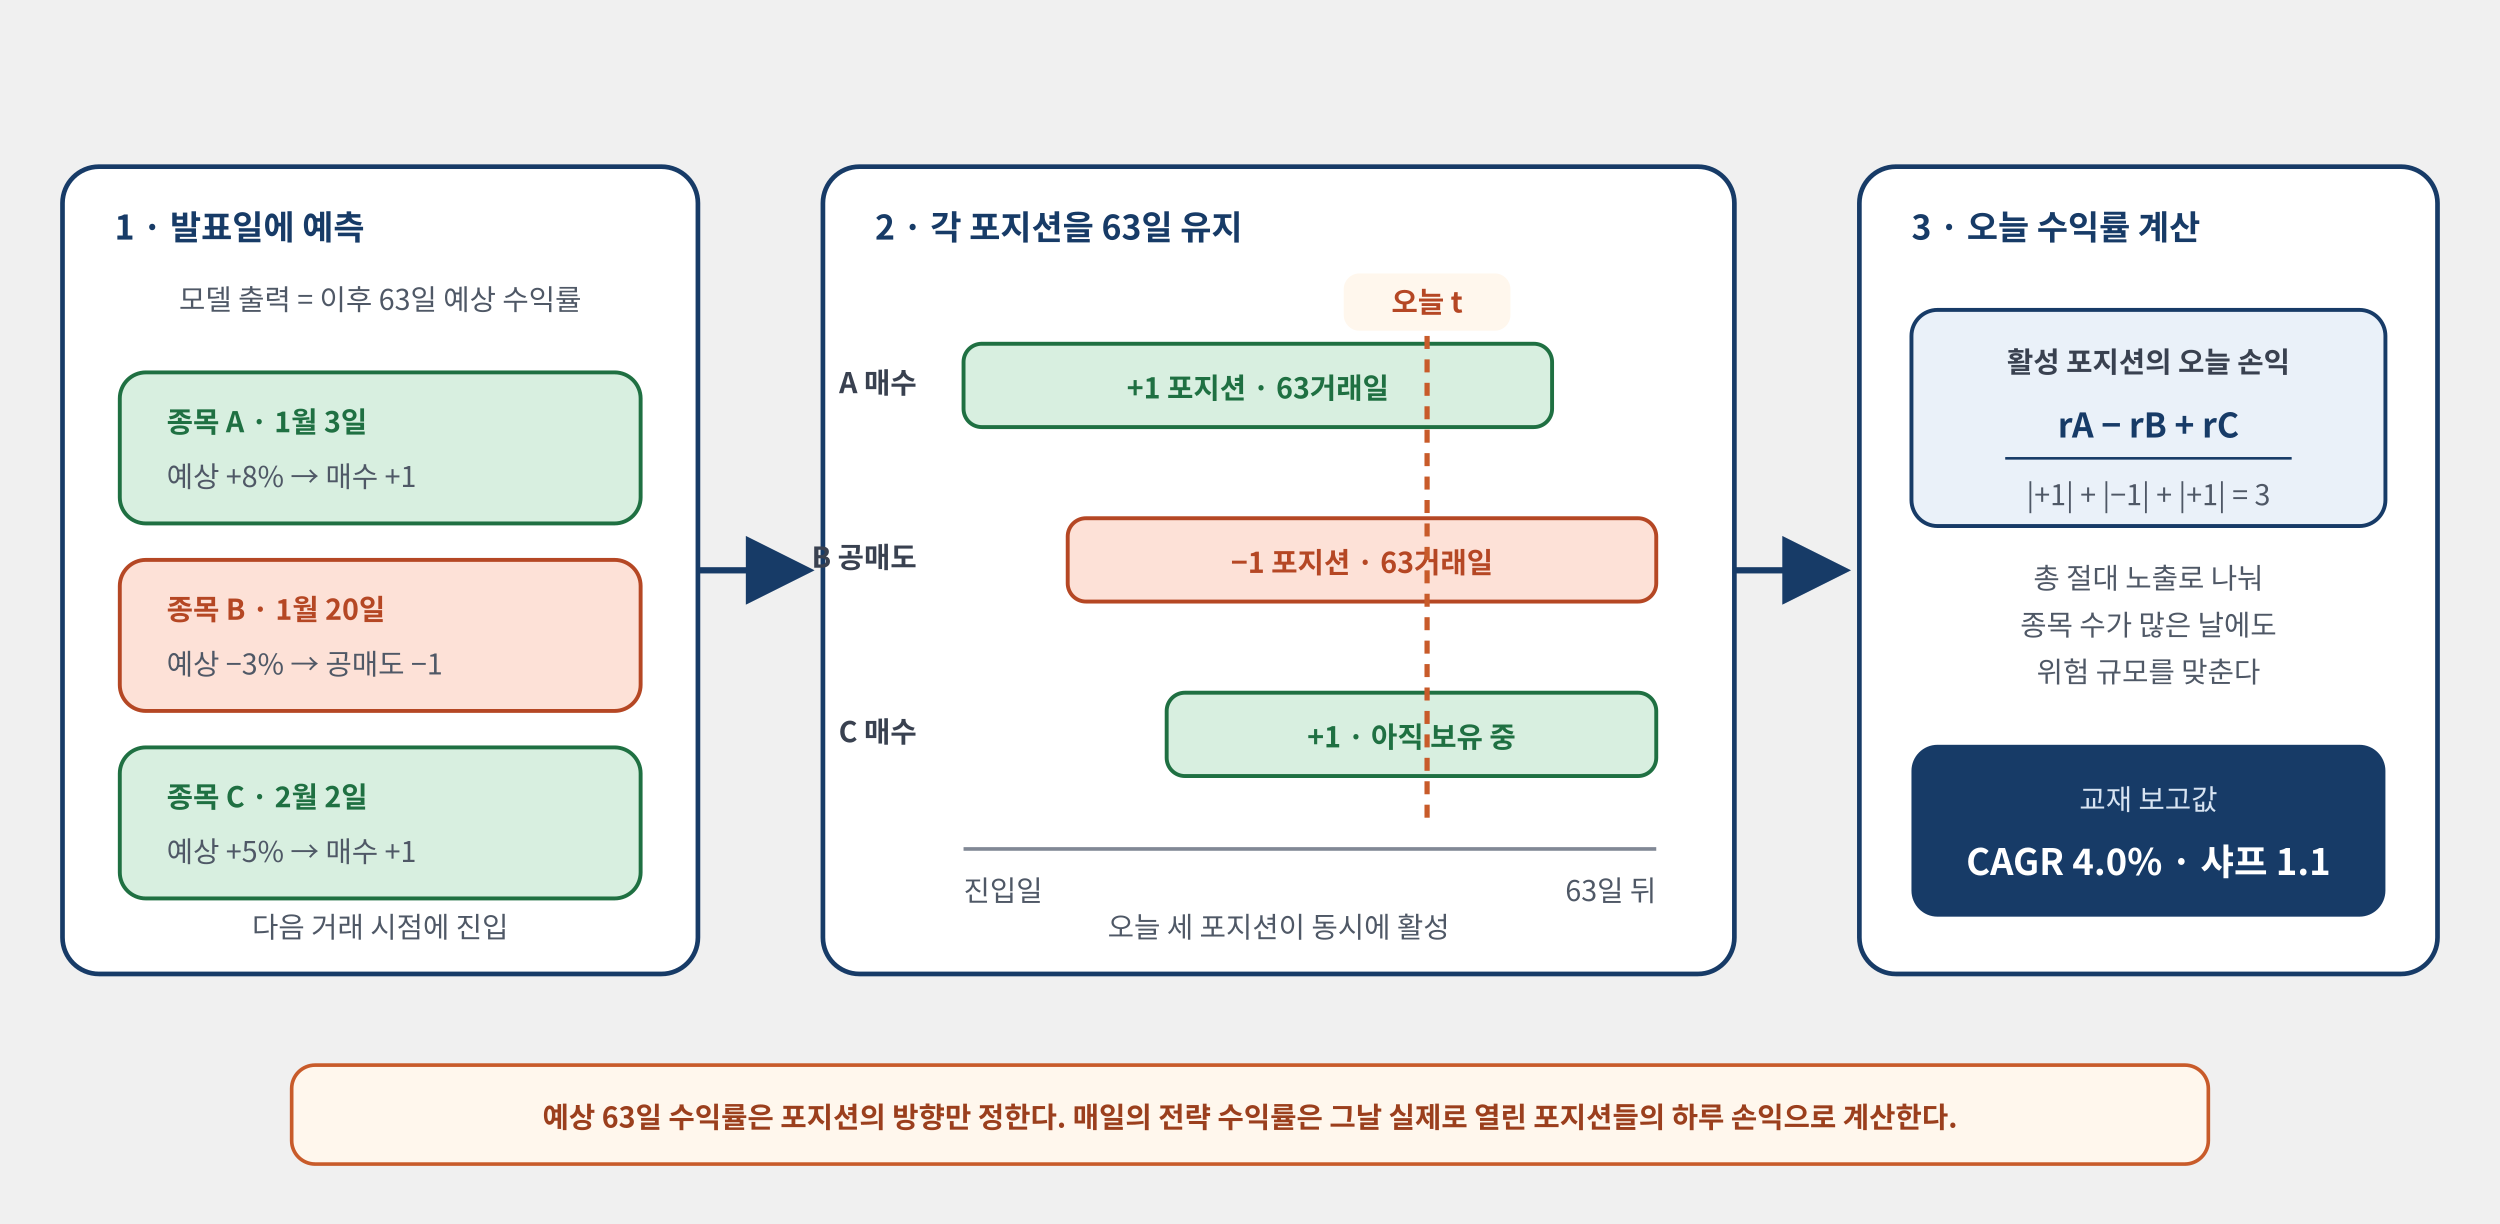
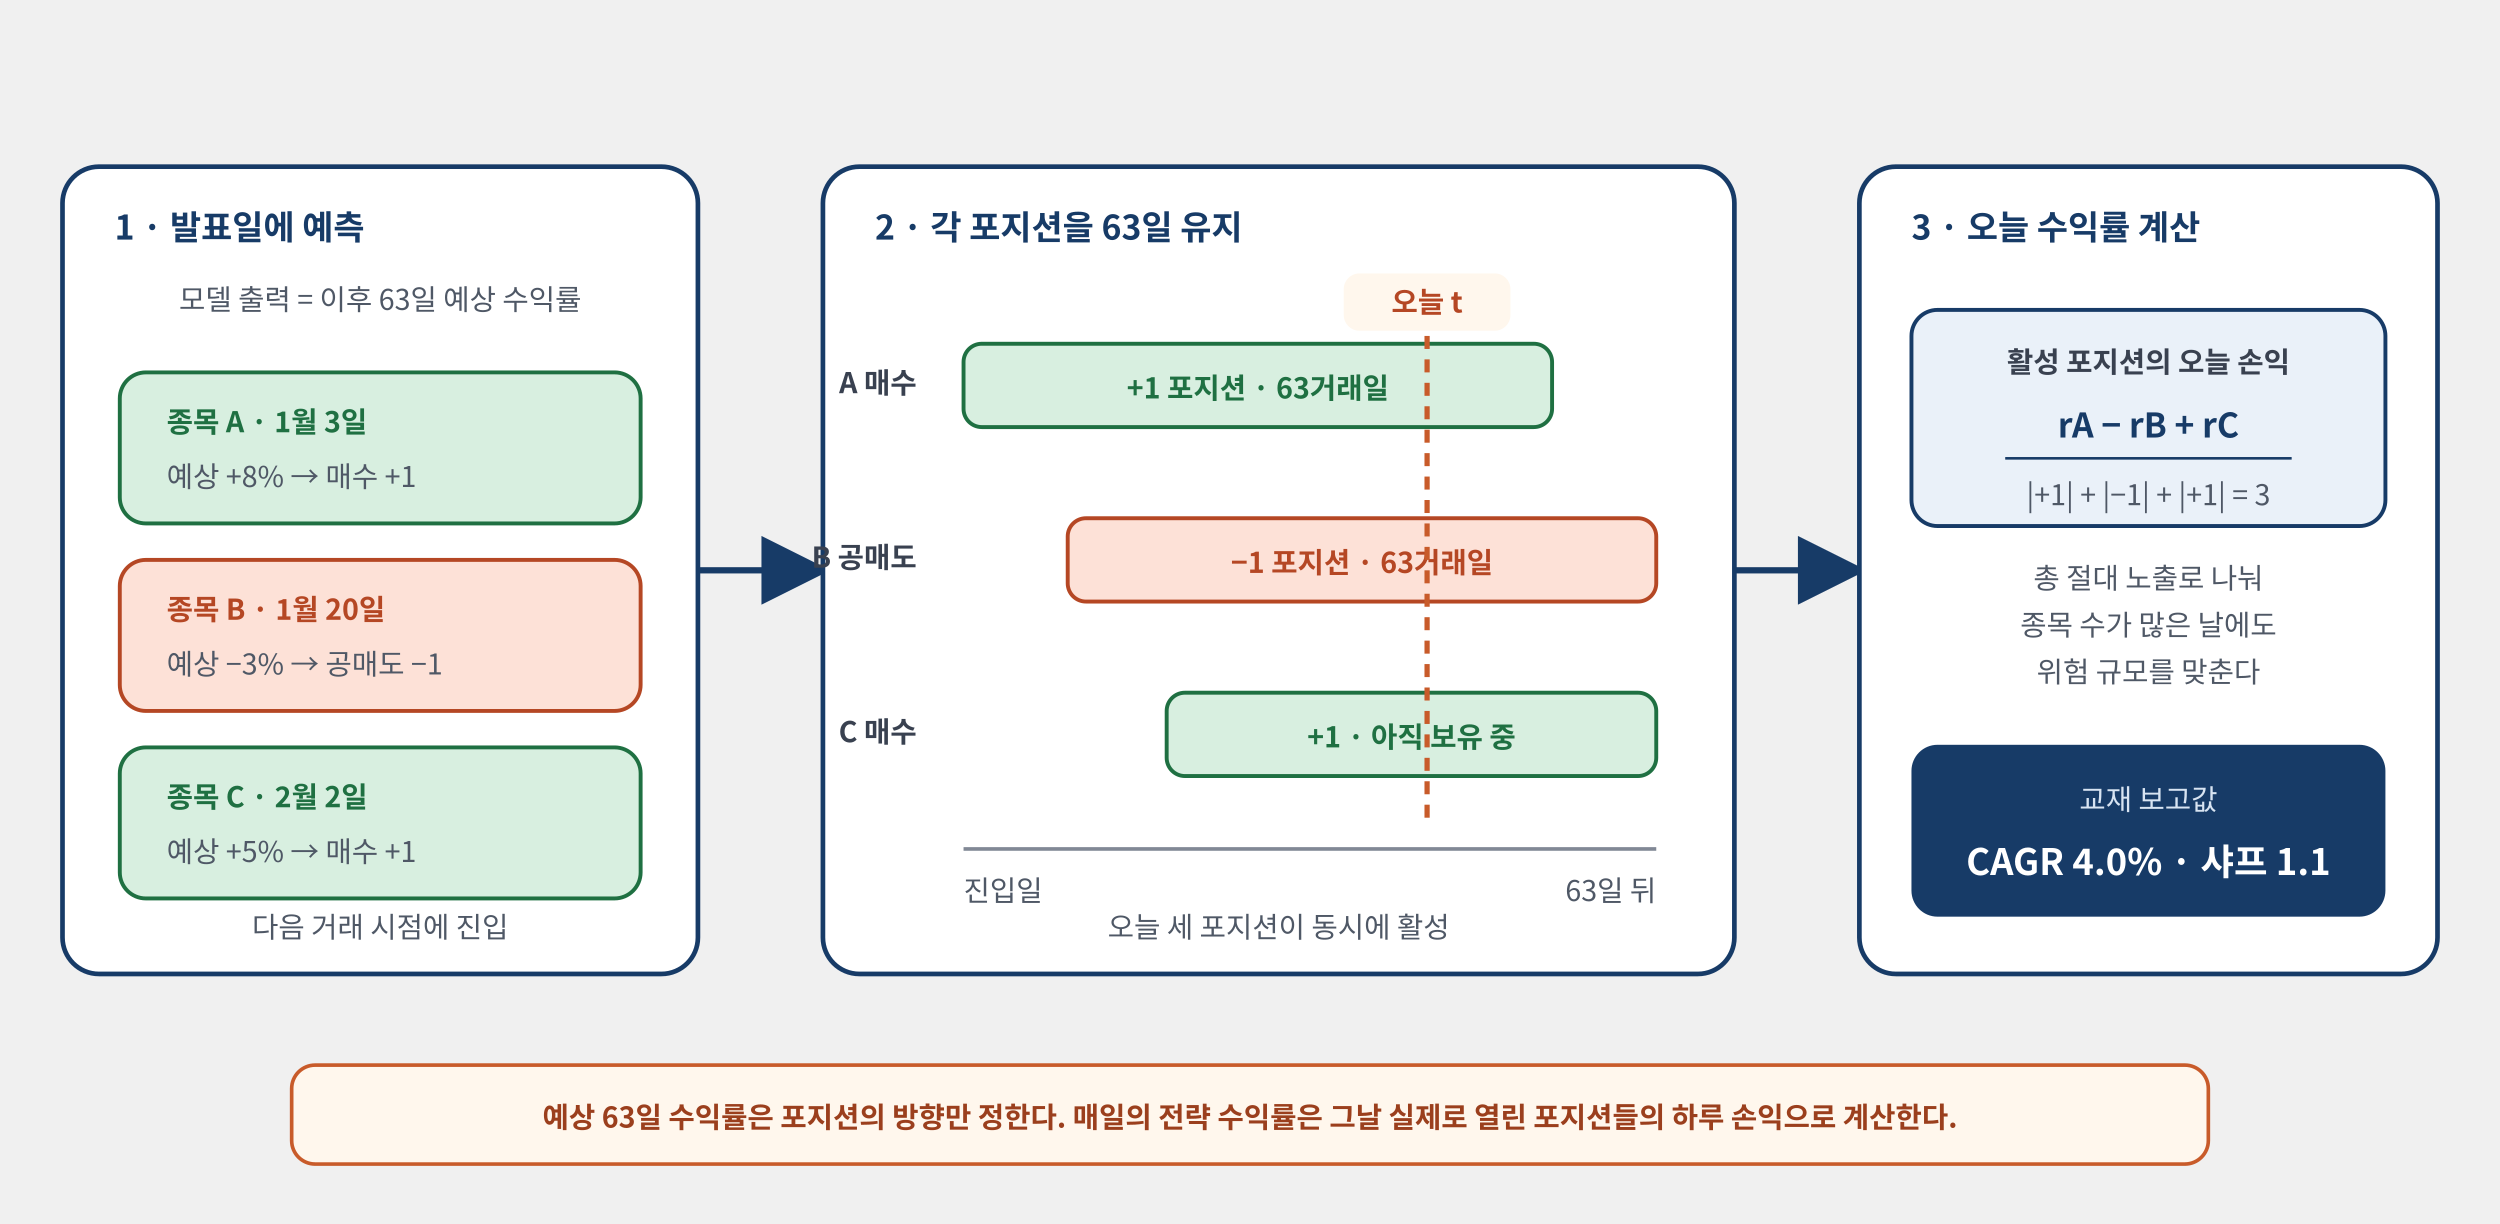
<svg xmlns="http://www.w3.org/2000/svg" viewBox="0 0 960 470" role="img" aria-labelledby="title desc" font-family="Noto Sans CJK KR,Apple SD Gothic Neo,Malgun Gothic,Noto Sans KR,NanumGothic,Inter,system-ui,sans-serif">
  <defs>
    <marker id="arrow" markerWidth="11" markerHeight="11" refX="9" refY="5.5" orient="auto">
      <path d="M0 0L11 5.5L0 11Z" fill="#173b67" />
    </marker>
    <style>.head{fill:#101828;font-size:16px;font-weight:700}.box{fill:#fff;stroke:#173b67;stroke-width:1.8}.step{fill:#173b67;font-size:13px;font-weight:700}.body{fill:#4f5866;font-size:11px}.label{fill:#394150;font-size:11px;font-weight:700}.buy{fill:#d8efe0;stroke:#1f7042;stroke-width:1.5}.short{fill:#fde1d7;stroke:#b54724;stroke-width:1.5}.buytext{fill:#1f7042;font-size:11px;font-weight:700}.shorttext{fill:#b54724;font-size:11px;font-weight:700}.axis{stroke:#818895;stroke-width:1.4}.today{stroke:#c85b2a;stroke-width:2;stroke-dasharray:5 4}.arrow{fill:none;stroke:#173b67;stroke-width:2.4;marker-end:url(#arrow)}.formula{fill:#eaf1f9;stroke:#173b67;stroke-width:1.5}.metric{fill:#173b67}.white{fill:#fff;font-size:14px;font-weight:700}.pale{fill:#d8e4f2;font-size:11px}.note{fill:#fff7ed;stroke:#c85b2a;stroke-width:1.4}.notetext{fill:#9b3f1d;font-size:11px;font-weight:700}</style>
  </defs>
  <rect x="24" y="64" width="244" height="310" rx="14" class="box" />
  <text x="44" y="92" class="step">1 · 발표일에 예측</text>
  <text x="146" y="119" text-anchor="middle" class="body">모델 출력 = 이후 63일 예상 수익률</text>
  <rect x="46" y="143" width="200" height="58" rx="10" class="buy" />
  <text x="64" y="166" class="buytext">종목 A · 1월 3일</text>
  <text x="64" y="187" class="body">예상 +8% → 매수 +1</text>
  <rect x="46" y="215" width="200" height="58" rx="10" class="short" />
  <text x="64" y="238" class="shorttext">종목 B · 1월 20일</text>
  <text x="64" y="259" class="body">예상 −3% → 공매도 −1</text>
  <rect x="46" y="287" width="200" height="58" rx="10" class="buy" />
  <text x="64" y="310" class="buytext">종목 C · 2월 2일</text>
  <text x="64" y="331" class="body">예상 +5% → 매수 +1</text>
  <text x="146" y="360" text-anchor="middle" class="body">다음 거래 시점에 진입</text>
-   <path d="M268 219H308" class="arrow" />
+   <path d="M268 219H314" class="arrow" />
  <rect x="316" y="64" width="350" height="310" rx="14" class="box" />
  <text x="336" y="92" class="step">2 · 각 포지션을 63일 유지</text>
  <line x1="370" y1="326" x2="636" y2="326" class="axis" />
  <text x="370" y="346" class="body">진입일</text>
  <text x="636" y="346" text-anchor="end" class="body">63일 뒤</text>
  <text x="352" y="151" text-anchor="end" class="label">A 매수</text>
  <rect x="370" y="132" width="226" height="32" rx="7" class="buy" />
  <text x="483" y="153" text-anchor="middle" class="buytext">+1 포지션 · 63거래일</text>
  <text x="352" y="218" text-anchor="end" class="label">B 공매도</text>
  <rect x="410" y="199" width="226" height="32" rx="7" class="short" />
  <text x="523" y="220" text-anchor="middle" class="shorttext">−1 포지션 · 63거래일</text>
  <text x="352" y="285" text-anchor="end" class="label">C 매수</text>
  <rect x="448" y="266" width="188" height="32" rx="7" class="buy" />
  <text x="542" y="287" text-anchor="middle" class="buytext">+1 · 아직 보유 중</text>
  <line x1="548" y1="111" x2="548" y2="315" class="today" />
  <rect x="516" y="105" width="64" height="22" rx="6" fill="#fff7ed" />
  <text x="548" y="120" text-anchor="middle" class="shorttext">오늘 t</text>
  <text x="491" y="360" text-anchor="middle" class="body">오늘 세 포지션이 동시에 활성</text>
-   <path d="M666 219H706" class="arrow" />
+   <path d="M666 219H712" class="arrow" />
  <rect x="714" y="64" width="222" height="310" rx="14" class="box" />
  <text x="734" y="92" class="step">3 · 오늘 수익률 계산</text>
  <rect x="734" y="119" width="182" height="83" rx="10" class="formula" />
  <text x="825" y="143" text-anchor="middle" class="label">활성 포지션의 오늘 손익</text>
  <text x="825" y="168" text-anchor="middle" class="step">rA − rB + rC</text>
  <line x1="770" y1="176" x2="880" y2="176" stroke="#173b67" />
  <text x="825" y="194" text-anchor="middle" class="body">|+1| + |−1| + |+1| = 3</text>
  <text x="825" y="226" text-anchor="middle" class="body">총 절대 노출로 나눠</text>
  <text x="825" y="244" text-anchor="middle" class="body">종목 수가 많은 날에도</text>
  <text x="825" y="262" text-anchor="middle" class="body">위험 규모를 맞춘다</text>
  <rect x="734" y="286" width="182" height="66" rx="10" class="metric" />
  <text x="825" y="311" text-anchor="middle" class="pale">교재 보고값</text>
  <text x="825" y="336" text-anchor="middle" class="white">CAGR 4.0% · 샤프 1.1</text>
  <rect x="112" y="409" width="736" height="38" rx="9" class="note" />
  <text x="480" y="433" text-anchor="middle" class="notetext">예상 63일 수익률은 포지션의 방향만 정한다. 매일의 전략 수익률은 그날 실제로 열린 포지션들의 하루 손익으로 계산한다.</text>
</svg>
